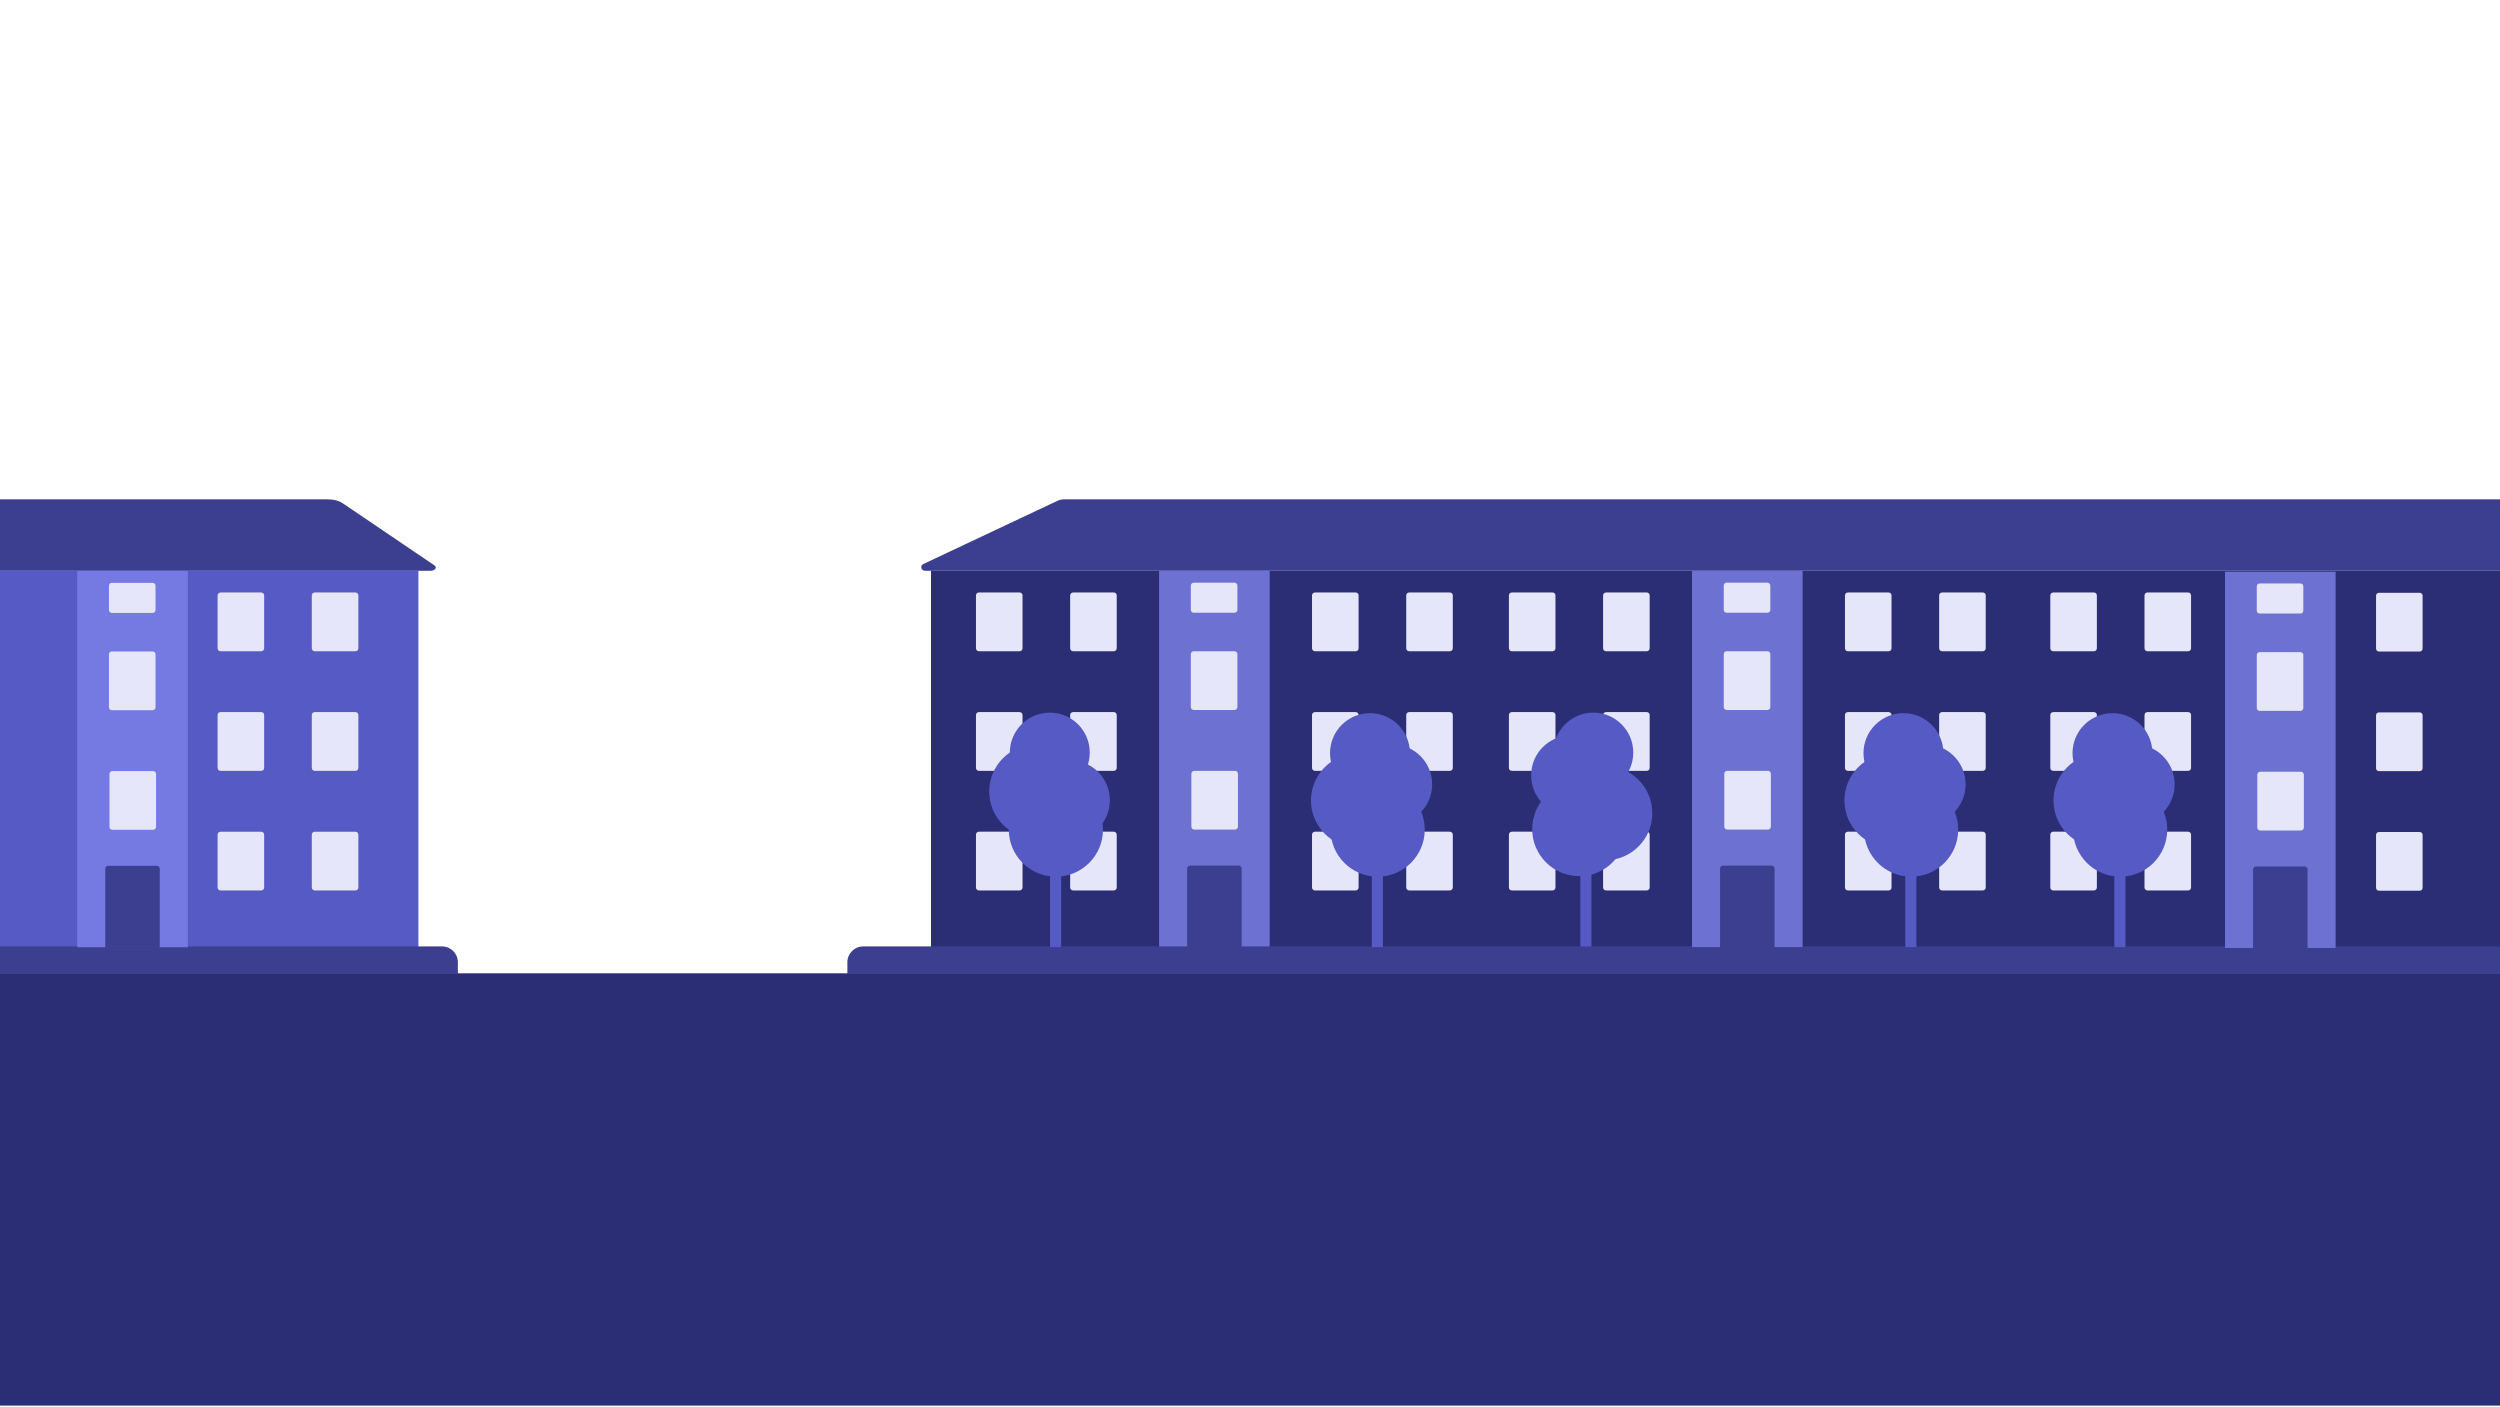
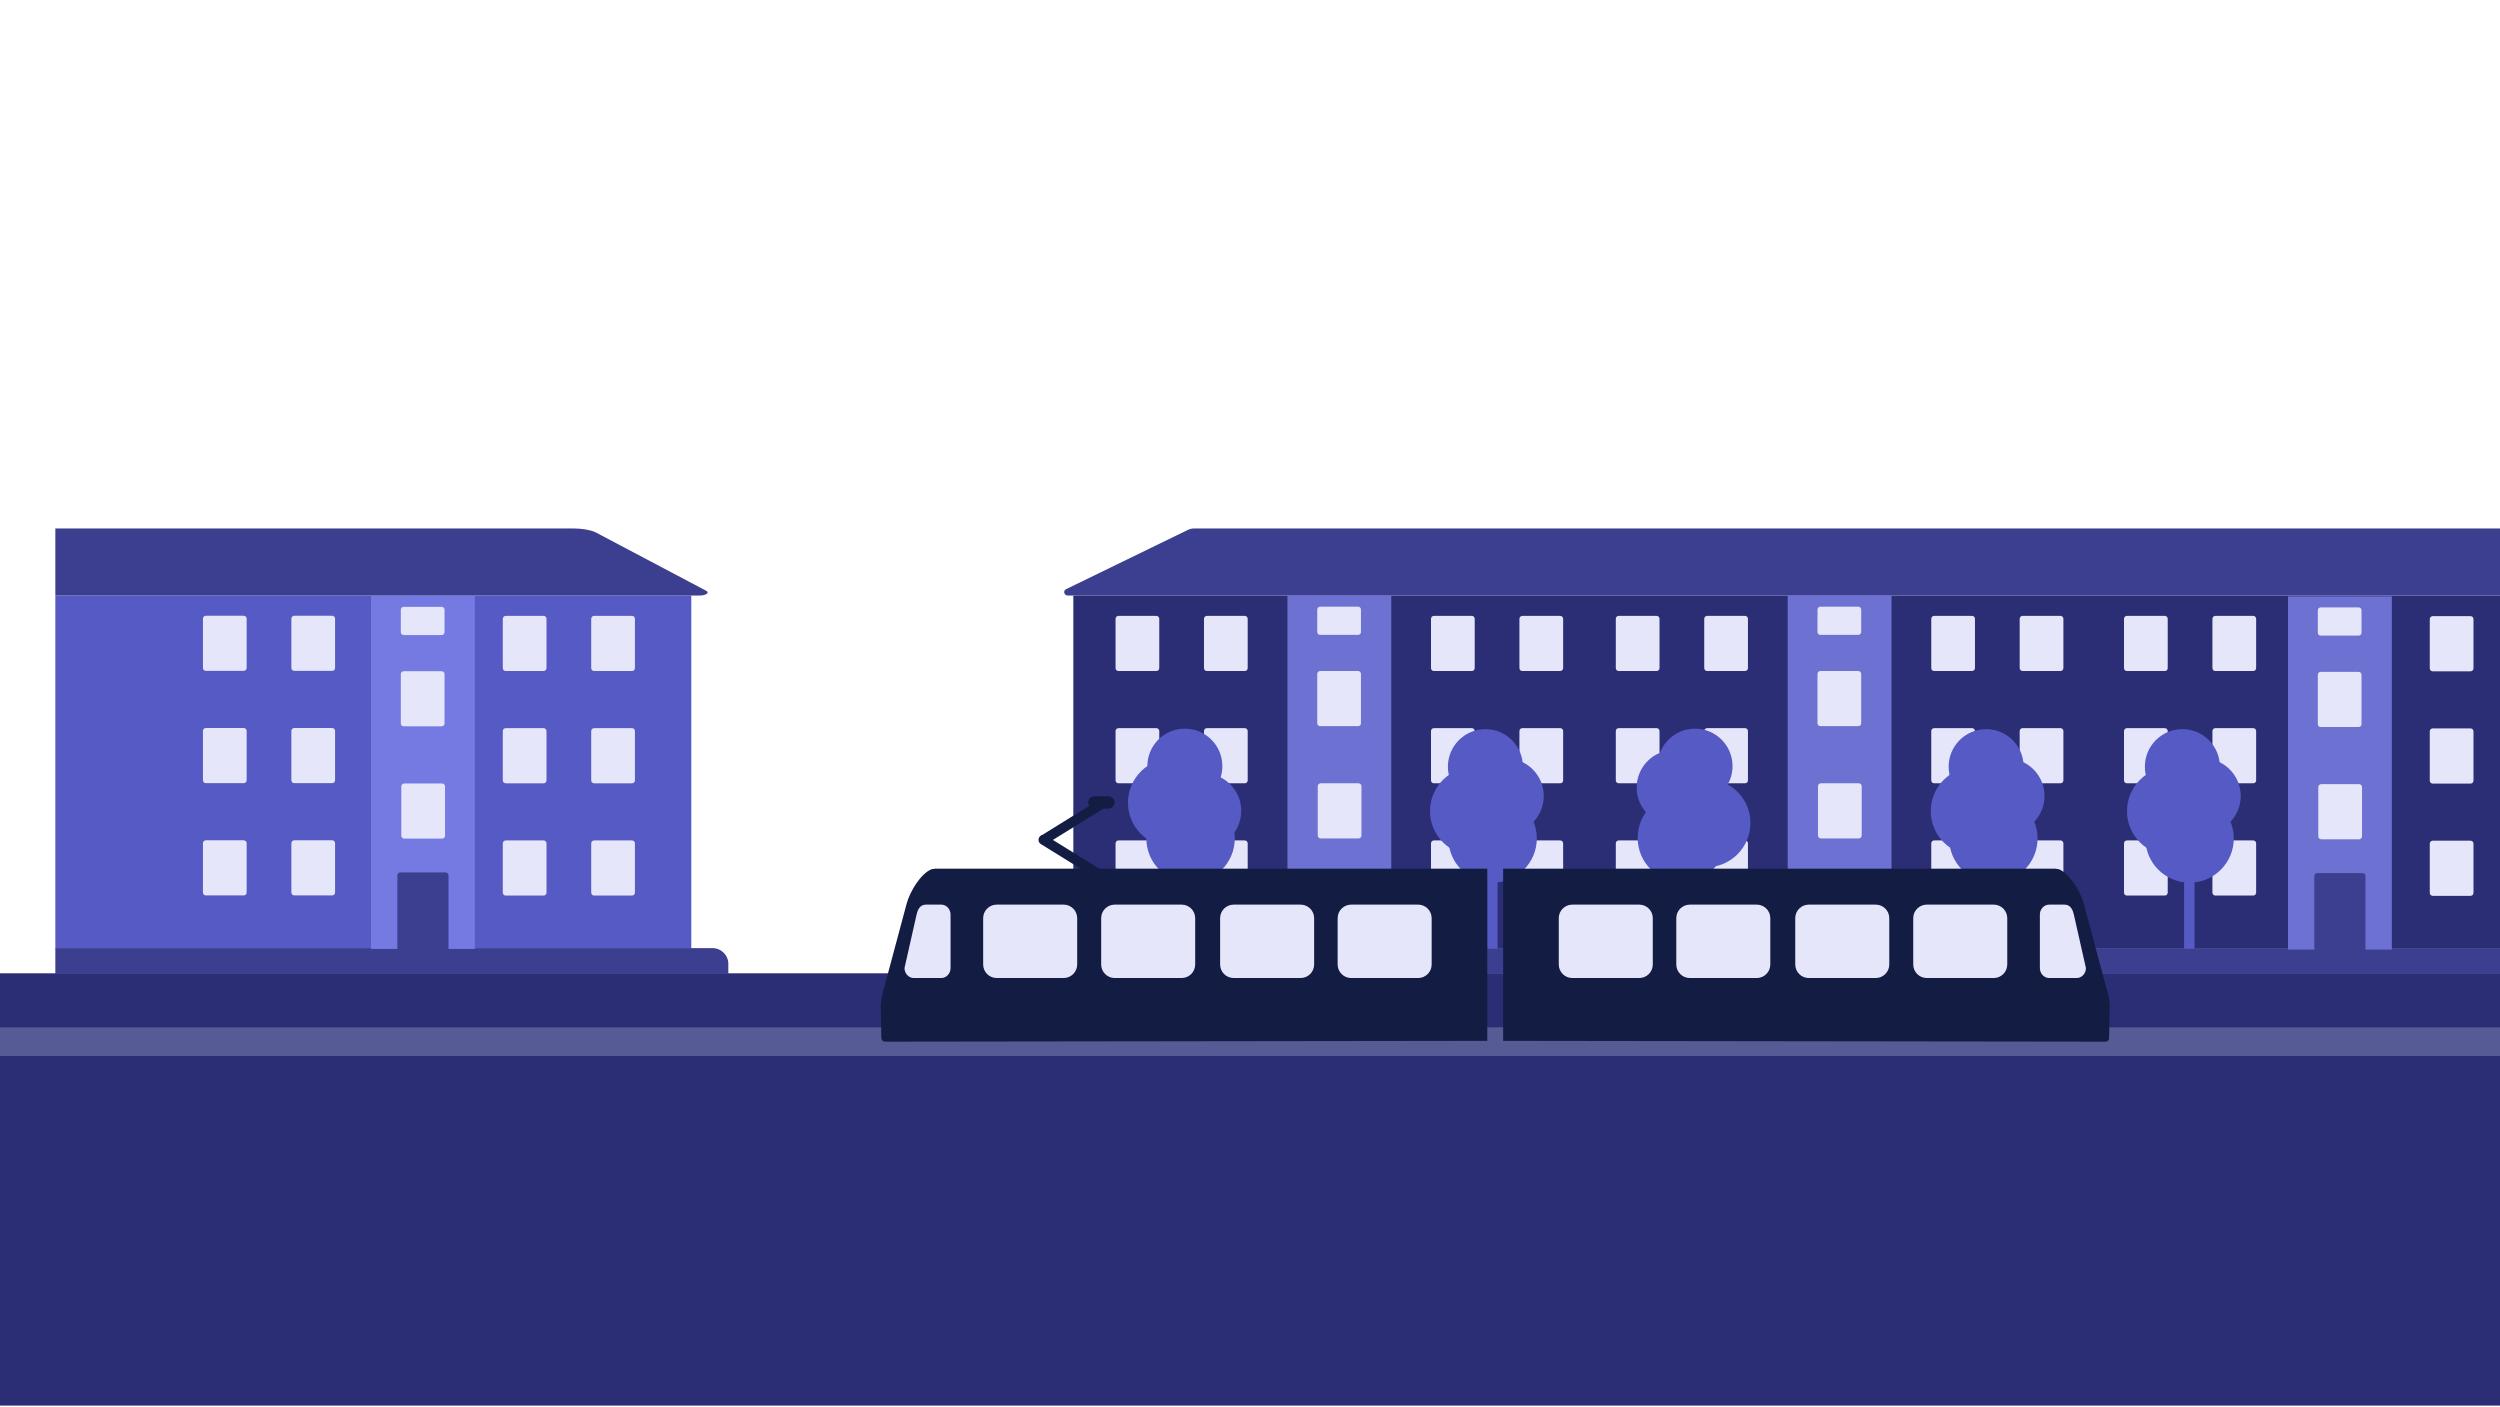
<svg xmlns="http://www.w3.org/2000/svg" viewBox="0 0 3840 2160">
  <g id="tourShared-move">
    <rect x="0" y="1495" width="3840" height="664" style="fill: #2b2e74; stroke-width: 0px;" />
-     <rect x="1429.99" y="876.74" width="2410.01" height="577.96" style="fill: #2b2e74; stroke-width: 0px;" />
-     <rect x="1499.09" y="910.07" width="71.53" height="90.23" rx="4.45" ry="4.45" style="fill: #e5e6f9; stroke-width: 0px;" />
-     <path d="M1421.3,876.74h2418.7v-109.74H1634.51c-3.62,0-7.19.79-10.39,2.3l-205.76,96.98c-5.76,2.72-3.59,10.46,2.94,10.46Z" style="fill: #3c3f8f; stroke-width: 0px;" />
-     <rect x="1499.09" y="1093.78" width="71.53" height="90.23" rx="4.44" ry="4.44" style="fill: #e5e6f9; stroke-width: 0px;" />
-     <rect x="1499.09" y="1277.49" width="71.53" height="90.23" rx="4.48" ry="4.48" style="fill: #e5e6f9; stroke-width: 0px;" />
-     <rect x="1643.78" y="910.07" width="71.53" height="90.23" rx="4.49" ry="4.49" style="fill: #e5e6f9; stroke-width: 0px;" />
-     <rect x="1643.78" y="1093.78" width="71.53" height="90.23" rx="4.41" ry="4.41" style="fill: #e5e6f9; stroke-width: 0px;" />
-     <rect x="1643.78" y="1277.49" width="71.53" height="90.23" rx="4.52" ry="4.52" style="fill: #e5e6f9; stroke-width: 0px;" />
-     <rect x="1780.35" y="876.74" width="169.89" height="577.96" style="fill: #6d71d2; stroke-width: 0px;" />
-     <rect x="1829.12" y="1000.3" width="71.53" height="90.23" rx="4.41" ry="4.41" style="fill: #e5e6f9; stroke-width: 0px;" />
-     <rect x="1829.94" y="1184.01" width="71.53" height="90.23" rx="4.52" ry="4.52" style="fill: #e5e6f9; stroke-width: 0px;" />
-     <path d="M1827.95,1329.52h74.69c2.49,0,4.52,2.03,4.52,4.52v121.48h-83.73v-121.48c0-2.49,2.03-4.52,4.52-4.52Z" style="fill: #3c3f8f; stroke-width: 0px;" />
-     <rect x="1829.12" y="895" width="71.53" height="46.17" rx="4.41" ry="4.41" style="fill: #e5e6f9; stroke-width: 0px;" />
-     <path d="M1325.82,1453.7h2514.18v42.27H1301.56v-18.01c0-13.39,10.87-24.26,24.26-24.26Z" style="fill: #3c3f8f; stroke-width: 0px;" />
-     <rect x="2015.27" y="910.07" width="71.53" height="90.23" rx="4.45" ry="4.45" style="fill: #e5e6f9; stroke-width: 0px;" />
-     <rect x="2015.27" y="1093.78" width="71.53" height="90.23" rx="4.44" ry="4.44" style="fill: #e5e6f9; stroke-width: 0px;" />
-     <rect x="2015.27" y="1277.49" width="71.53" height="90.23" rx="4.48" ry="4.48" style="fill: #e5e6f9; stroke-width: 0px;" />
-     <rect x="2159.97" y="910.07" width="71.53" height="90.23" rx="4.49" ry="4.49" style="fill: #e5e6f9; stroke-width: 0px;" />
-     <rect x="2159.97" y="1093.78" width="71.53" height="90.23" rx="4.41" ry="4.41" style="fill: #e5e6f9; stroke-width: 0px;" />
-     <rect x="2159.97" y="1277.49" width="71.53" height="90.23" rx="4.52" ry="4.52" style="fill: #e5e6f9; stroke-width: 0px;" />
-     <rect x="2317.67" y="910.07" width="71.53" height="90.23" rx="4.45" ry="4.45" style="fill: #e5e6f9; stroke-width: 0px;" />
-     <rect x="2317.67" y="1093.78" width="71.53" height="90.23" rx="4.44" ry="4.44" style="fill: #e5e6f9; stroke-width: 0px;" />
-     <rect x="2317.67" y="1277.49" width="71.53" height="90.23" rx="4.48" ry="4.48" style="fill: #e5e6f9; stroke-width: 0px;" />
-     <rect x="2462.36" y="910.07" width="71.53" height="90.23" rx="4.49" ry="4.49" style="fill: #e5e6f9; stroke-width: 0px;" />
-     <rect x="2462.36" y="1093.78" width="71.53" height="90.23" rx="4.41" ry="4.41" style="fill: #e5e6f9; stroke-width: 0px;" />
-     <rect x="2462.36" y="1277.49" width="71.53" height="90.23" rx="4.52" ry="4.52" style="fill: #e5e6f9; stroke-width: 0px;" />
-     <rect x="2598.93" y="876.74" width="169.89" height="577.96" style="fill: #6d71d2; stroke-width: 0px;" />
-     <rect x="2647.7" y="1000.3" width="71.53" height="90.23" rx="4.41" ry="4.41" style="fill: #e5e6f9; stroke-width: 0px;" />
-     <rect x="2648.52" y="1184.01" width="71.53" height="90.23" rx="4.52" ry="4.52" style="fill: #e5e6f9; stroke-width: 0px;" />
-     <path d="M2646.53,1329.52h74.69c2.49,0,4.52,2.03,4.52,4.52v121.48h-83.73v-121.48c0-2.49,2.03-4.52,4.52-4.52Z" style="fill: #3c3f8f; stroke-width: 0px;" />
-     <rect x="2647.7" y="895" width="71.53" height="46.17" rx="4.41" ry="4.41" style="fill: #e5e6f9; stroke-width: 0px;" />
-     <rect x="2833.85" y="910.07" width="71.53" height="90.23" rx="4.45" ry="4.45" style="fill: #e5e6f9; stroke-width: 0px;" />
-     <rect x="2833.85" y="1093.78" width="71.53" height="90.23" rx="4.44" ry="4.44" style="fill: #e5e6f9; stroke-width: 0px;" />
-     <rect x="2833.85" y="1277.49" width="71.53" height="90.23" rx="4.48" ry="4.48" style="fill: #e5e6f9; stroke-width: 0px;" />
-     <rect x="2978.55" y="910.07" width="71.53" height="90.23" rx="4.49" ry="4.49" style="fill: #e5e6f9; stroke-width: 0px;" />
-     <rect x="2978.55" y="1093.78" width="71.53" height="90.23" rx="4.41" ry="4.41" style="fill: #e5e6f9; stroke-width: 0px;" />
-     <rect x="2978.55" y="1277.49" width="71.53" height="90.23" rx="4.52" ry="4.52" style="fill: #e5e6f9; stroke-width: 0px;" />
-     <rect x="3149.26" y="910.07" width="71.53" height="90.23" rx="4.45" ry="4.45" style="fill: #e5e6f9; stroke-width: 0px;" />
-     <rect x="3149.26" y="1093.78" width="71.53" height="90.23" rx="4.44" ry="4.44" style="fill: #e5e6f9; stroke-width: 0px;" />
-     <rect x="3149.26" y="1277.49" width="71.53" height="90.23" rx="4.48" ry="4.48" style="fill: #e5e6f9; stroke-width: 0px;" />
-     <rect x="3293.95" y="910.07" width="71.53" height="90.23" rx="4.49" ry="4.49" style="fill: #e5e6f9; stroke-width: 0px;" />
-     <rect x="3293.95" y="1093.78" width="71.53" height="90.23" rx="4.41" ry="4.41" style="fill: #e5e6f9; stroke-width: 0px;" />
-     <rect x="3293.95" y="1277.49" width="71.53" height="90.23" rx="4.52" ry="4.52" style="fill: #e5e6f9; stroke-width: 0px;" />
-     <rect x="0" y="876.74" width="642.7" height="577.96" transform="translate(642.7 2331.45) rotate(180)" style="fill: #565ac4; stroke-width: 0px;" />
-     <rect x="478.92" y="910.07" width="71.53" height="90.23" rx="4.45" ry="4.45" transform="translate(1029.37 1910.37) rotate(180)" style="fill: #e5e6f9; stroke-width: 0px;" />
-     <rect x="478.92" y="1093.78" width="71.53" height="90.23" rx="4.44" ry="4.44" transform="translate(1029.37 2277.79) rotate(180)" style="fill: #e5e6f9; stroke-width: 0px;" />
-     <rect x="478.92" y="1277.49" width="71.53" height="90.23" rx="4.48" ry="4.48" transform="translate(1029.37 2645.22) rotate(180)" style="fill: #e5e6f9; stroke-width: 0px;" />
-     <rect x="334.22" y="910.07" width="71.53" height="90.23" rx="4.49" ry="4.49" transform="translate(739.98 1910.37) rotate(180)" style="fill: #e5e6f9; stroke-width: 0px;" />
-     <rect x="334.22" y="1093.78" width="71.53" height="90.23" rx="4.41" ry="4.41" transform="translate(739.98 2277.79) rotate(180)" style="fill: #e5e6f9; stroke-width: 0px;" />
-     <rect x="334.22" y="1277.49" width="71.53" height="90.23" rx="4.52" ry="4.52" transform="translate(739.98 2645.22) rotate(180)" style="fill: #e5e6f9; stroke-width: 0px;" />
-     <path d="M0,1453.7h703.28v42.27H24.26c-13.39,0-24.26-10.87-24.26-24.26v-18.01h0Z" transform="translate(703.28 2949.68) rotate(180)" style="fill: #3c3f8f; stroke-width: 0px;" />
-     <path d="M0,767h503.84c8.69,0,16.93,2.18,22.51,5.96l140.89,95.44c4.73,3.2,1.04,8.34-5.99,8.34H0v-109.74Z" style="fill: #3c3f8f; stroke-width: 0px;" />
-     <rect x="118.59" y="877.05" width="169.89" height="577.96" style="fill: #757ae3; stroke-width: 0px;" />
-     <rect x="167.36" y="1000.61" width="71.53" height="90.23" rx="4.41" ry="4.41" style="fill: #e5e6f9; stroke-width: 0px;" />
-     <rect x="168.17" y="1184.32" width="71.53" height="90.23" rx="4.52" ry="4.52" style="fill: #e5e6f9; stroke-width: 0px;" />
-     <path d="M166.19,1329.83h74.69c2.49,0,4.52,2.03,4.52,4.52v121.48h-83.73v-121.48c0-2.49,2.03-4.52,4.52-4.52Z" style="fill: #3c3f8f; stroke-width: 0px;" />
-     <rect x="167.36" y="895.26" width="71.53" height="46.17" rx="4.41" ry="4.41" style="fill: #e5e6f9; stroke-width: 0px;" />
-     <rect x="3417.61" y="878.15" width="169.89" height="577.96" style="fill: #6d71d2; stroke-width: 0px;" />
-     <rect x="3466.39" y="1001.71" width="71.53" height="90.23" rx="4.41" ry="4.41" style="fill: #e5e6f9; stroke-width: 0px;" />
-     <rect x="3467.2" y="1185.42" width="71.53" height="90.23" rx="4.52" ry="4.52" style="fill: #e5e6f9; stroke-width: 0px;" />
-     <path d="M3465.22,1330.93h74.69c2.49,0,4.52,2.03,4.52,4.52v121.48h-83.73v-121.48c0-2.49,2.03-4.52,4.52-4.52Z" style="fill: #3c3f8f; stroke-width: 0px;" />
-     <rect x="3466.39" y="896.2" width="71.53" height="46.17" rx="4.41" ry="4.41" style="fill: #e5e6f9; stroke-width: 0px;" />
-     <rect x="3649.6" y="910.52" width="71.53" height="90.23" rx="4.49" ry="4.49" style="fill: #e5e6f9; stroke-width: 0px;" />
-     <rect x="3649.6" y="1094.23" width="71.53" height="90.23" rx="4.41" ry="4.41" style="fill: #e5e6f9; stroke-width: 0px;" />
-     <rect x="3649.6" y="1277.94" width="71.53" height="90.23" rx="4.52" ry="4.52" style="fill: #e5e6f9; stroke-width: 0px;" />
+     <rect x="1648.63" y="914.71" width="2191.37" height="542.52" style="fill: #2b2e74; stroke-width: 0px;" />
+     <rect x="1713.49" y="946" width="67.15" height="84.7" rx="4.45" ry="4.45" style="fill: #e5e6f9; stroke-width: 0px;" />
+     <path d="M1640.28,914.71h2199.72v-103.01h-2005.81c-3.29,0-6.54.74-9.45,2.16l-187.13,91.03c-5.24,2.55-3.26,9.82,2.67,9.82Z" style="fill: #3c3f8f; stroke-width: 0px;" />
+     <rect x="1713.49" y="1118.44" width="67.15" height="84.7" rx="4.44" ry="4.44" style="fill: #e5e6f9; stroke-width: 0px;" />
+     <rect x="1713.49" y="1290.89" width="67.15" height="84.7" rx="4.48" ry="4.48" style="fill: #e5e6f9; stroke-width: 0px;" />
+     <rect x="1849.31" y="946" width="67.15" height="84.7" rx="4.49" ry="4.49" style="fill: #e5e6f9; stroke-width: 0px;" />
+     <rect x="1849.31" y="1118.44" width="67.15" height="84.7" rx="4.41" ry="4.41" style="fill: #e5e6f9; stroke-width: 0px;" />
+     <rect x="1849.31" y="1290.89" width="67.15" height="84.7" rx="4.52" ry="4.52" style="fill: #e5e6f9; stroke-width: 0px;" />
+     <rect x="1977.5" y="914.71" width="159.48" height="542.52" style="fill: #6d71d2; stroke-width: 0px;" />
+     <rect x="2023.29" y="1030.69" width="67.15" height="84.7" rx="4.41" ry="4.41" style="fill: #e5e6f9; stroke-width: 0px;" />
+     <rect x="2024.05" y="1203.14" width="67.15" height="84.7" rx="4.52" ry="4.52" style="fill: #e5e6f9; stroke-width: 0px;" />
+     <path d="M2022.47,1339.73h69.55c2.49,0,4.52,2.03,4.52,4.52v113.75h-78.59v-113.75c0-2.49,2.03-4.52,4.52-4.52Z" style="fill: #3c3f8f; stroke-width: 0px;" />
+     <rect x="2023.29" y="931.85" width="67.15" height="43.34" rx="4.41" ry="4.41" style="fill: #e5e6f9; stroke-width: 0px;" />
+     <path d="M1552.33,1456.3h2287.67v39.68H1528.07v-15.42c0-13.39,10.87-24.26,24.26-24.26Z" style="fill: #3c3f8f; stroke-width: 0px;" />
+     <rect x="2198.02" y="946" width="67.15" height="84.7" rx="4.45" ry="4.45" style="fill: #e5e6f9; stroke-width: 0px;" />
+     <rect x="2198.02" y="1118.44" width="67.15" height="84.7" rx="4.44" ry="4.44" style="fill: #e5e6f9; stroke-width: 0px;" />
+     <rect x="2198.02" y="1290.89" width="67.15" height="84.7" rx="4.48" ry="4.48" style="fill: #e5e6f9; stroke-width: 0px;" />
+     <rect x="2333.84" y="946" width="67.15" height="84.7" rx="4.49" ry="4.49" style="fill: #e5e6f9; stroke-width: 0px;" />
+     <rect x="2333.84" y="1118.44" width="67.15" height="84.7" rx="4.41" ry="4.41" style="fill: #e5e6f9; stroke-width: 0px;" />
+     <rect x="2333.84" y="1290.89" width="67.15" height="84.7" rx="4.52" ry="4.52" style="fill: #e5e6f9; stroke-width: 0px;" />
+     <rect x="2481.87" y="946" width="67.15" height="84.7" rx="4.45" ry="4.45" style="fill: #e5e6f9; stroke-width: 0px;" />
+     <rect x="2481.87" y="1118.44" width="67.15" height="84.7" rx="4.44" ry="4.44" style="fill: #e5e6f9; stroke-width: 0px;" />
+     <rect x="2481.87" y="1290.89" width="67.15" height="84.7" rx="4.48" ry="4.48" style="fill: #e5e6f9; stroke-width: 0px;" />
+     <rect x="2617.7" y="946" width="67.15" height="84.7" rx="4.49" ry="4.49" style="fill: #e5e6f9; stroke-width: 0px;" />
+     <rect x="2617.7" y="1118.44" width="67.15" height="84.7" rx="4.41" ry="4.41" style="fill: #e5e6f9; stroke-width: 0px;" />
+     <rect x="2617.7" y="1290.89" width="67.15" height="84.7" rx="4.52" ry="4.52" style="fill: #e5e6f9; stroke-width: 0px;" />
+     <rect x="2745.89" y="914.71" width="159.48" height="542.52" style="fill: #6d71d2; stroke-width: 0px;" />
+     <rect x="2791.67" y="1030.69" width="67.15" height="84.7" rx="4.41" ry="4.41" style="fill: #e5e6f9; stroke-width: 0px;" />
+     <rect x="2792.43" y="1203.14" width="67.15" height="84.7" rx="4.52" ry="4.52" style="fill: #e5e6f9; stroke-width: 0px;" />
+     <path d="M2790.85,1339.73h69.55c2.49,0,4.52,2.03,4.52,4.52v113.75h-78.59v-113.75c0-2.49,2.03-4.52,4.52-4.52Z" style="fill: #3c3f8f; stroke-width: 0px;" />
+     <rect x="2791.67" y="931.85" width="67.15" height="43.34" rx="4.41" ry="4.41" style="fill: #e5e6f9; stroke-width: 0px;" />
+     <rect x="2966.41" y="946" width="67.15" height="84.7" rx="4.45" ry="4.45" style="fill: #e5e6f9; stroke-width: 0px;" />
+     <rect x="2966.41" y="1118.44" width="67.15" height="84.7" rx="4.44" ry="4.44" style="fill: #e5e6f9; stroke-width: 0px;" />
+     <rect x="2966.41" y="1290.89" width="67.15" height="84.7" rx="4.48" ry="4.48" style="fill: #e5e6f9; stroke-width: 0px;" />
+     <rect x="3102.23" y="946" width="67.15" height="84.7" rx="4.49" ry="4.49" style="fill: #e5e6f9; stroke-width: 0px;" />
+     <rect x="3102.23" y="1118.44" width="67.15" height="84.7" rx="4.41" ry="4.41" style="fill: #e5e6f9; stroke-width: 0px;" />
+     <rect x="3102.23" y="1290.89" width="67.15" height="84.7" rx="4.52" ry="4.52" style="fill: #e5e6f9; stroke-width: 0px;" />
+     <rect x="3262.47" y="946" width="67.15" height="84.7" rx="4.45" ry="4.45" style="fill: #e5e6f9; stroke-width: 0px;" />
+     <rect x="3262.47" y="1118.44" width="67.15" height="84.7" rx="4.44" ry="4.44" style="fill: #e5e6f9; stroke-width: 0px;" />
+     <rect x="3262.47" y="1290.89" width="67.15" height="84.7" rx="4.48" ry="4.48" style="fill: #e5e6f9; stroke-width: 0px;" />
+     <rect x="3398.29" y="946" width="67.15" height="84.7" rx="4.49" ry="4.49" style="fill: #e5e6f9; stroke-width: 0px;" />
+     <rect x="3398.29" y="1118.44" width="67.15" height="84.7" rx="4.41" ry="4.41" style="fill: #e5e6f9; stroke-width: 0px;" />
+     <rect x="3398.29" y="1290.89" width="67.15" height="84.7" rx="4.52" ry="4.52" style="fill: #e5e6f9; stroke-width: 0px;" />
+     <rect x="85" y="914.71" width="976.85" height="542.52" transform="translate(1146.85 2371.95) rotate(180)" style="fill: #565ac4; stroke-width: 0px;" />
+     <rect x="908.11" y="946" width="67.15" height="84.7" rx="4.45" ry="4.45" transform="translate(1883.37 1976.69) rotate(180)" style="fill: #e5e6f9; stroke-width: 0px;" />
+     <rect x="908.11" y="1118.44" width="67.15" height="84.7" rx="4.44" ry="4.44" transform="translate(1883.37 2321.59) rotate(180)" style="fill: #e5e6f9; stroke-width: 0px;" />
+     <rect x="908.11" y="1290.89" width="67.15" height="84.7" rx="4.48" ry="4.48" transform="translate(1883.37 2666.48) rotate(180)" style="fill: #e5e6f9; stroke-width: 0px;" />
+     <rect x="772.29" y="946" width="67.15" height="84.7" rx="4.49" ry="4.49" transform="translate(1611.73 1976.69) rotate(180)" style="fill: #e5e6f9; stroke-width: 0px;" />
+     <rect x="772.29" y="1118.44" width="67.15" height="84.7" rx="4.41" ry="4.41" transform="translate(1611.73 2321.59) rotate(180)" style="fill: #e5e6f9; stroke-width: 0px;" />
+     <rect x="772.29" y="1290.89" width="67.15" height="84.7" rx="4.52" ry="4.52" transform="translate(1611.73 2666.48) rotate(180)" style="fill: #e5e6f9; stroke-width: 0px;" />
+     <path d="M85,1456.3h1033.71v39.68H109.26c-13.39,0-24.26-10.87-24.26-24.26v-15.42h0Z" transform="translate(1203.71 2952.27) rotate(180)" style="fill: #3c3f8f; stroke-width: 0px;" />
+     <path d="M85,811.7h795.48c13.01,0,25.35,2.05,33.7,5.6l169.53,89.59c7.08,3.01,1.56,7.83-8.96,7.83H85v-103.01Z" style="fill: #3c3f8f; stroke-width: 0px;" />
+     <rect x="569.88" y="915" width="159.48" height="542.52" style="fill: #757ae3; stroke-width: 0px;" />
+     <rect x="615.66" y="1030.98" width="67.15" height="84.7" rx="4.41" ry="4.41" style="fill: #e5e6f9; stroke-width: 0px;" />
+     <rect x="616.42" y="1203.43" width="67.15" height="84.7" rx="4.52" ry="4.52" style="fill: #e5e6f9; stroke-width: 0px;" />
+     <path d="M614.84,1340.02h69.55c2.49,0,4.52,2.03,4.52,4.52v113.75h-78.59v-113.75c0-2.49,2.03-4.52,4.52-4.52Z" style="fill: #3c3f8f; stroke-width: 0px;" />
+     <rect x="615.66" y="932.1" width="67.15" height="43.34" rx="4.41" ry="4.41" style="fill: #e5e6f9; stroke-width: 0px;" />
+     <rect x="3514.37" y="916.04" width="159.48" height="542.52" style="fill: #6d71d2; stroke-width: 0px;" />
+     <rect x="3560.15" y="1032.02" width="67.15" height="84.7" rx="4.41" ry="4.41" style="fill: #e5e6f9; stroke-width: 0px;" />
+     <rect x="3560.91" y="1204.47" width="67.15" height="84.7" rx="4.52" ry="4.52" style="fill: #e5e6f9; stroke-width: 0px;" />
+     <path d="M3559.33,1341.05h69.55c2.49,0,4.52,2.03,4.52,4.52v113.75h-78.59v-113.75c0-2.49,2.03-4.52,4.52-4.52Z" style="fill: #3c3f8f; stroke-width: 0px;" />
+     <rect x="3560.15" y="932.97" width="67.15" height="43.34" rx="4.41" ry="4.41" style="fill: #e5e6f9; stroke-width: 0px;" />
+     <rect x="3732.13" y="946.42" width="67.15" height="84.7" rx="4.49" ry="4.49" style="fill: #e5e6f9; stroke-width: 0px;" />
+     <rect x="3732.13" y="1118.87" width="67.15" height="84.7" rx="4.41" ry="4.41" style="fill: #e5e6f9; stroke-width: 0px;" />
+     <rect x="3732.13" y="1291.31" width="67.15" height="84.7" rx="4.52" ry="4.52" style="fill: #e5e6f9; stroke-width: 0px;" />
+     <rect x="447.53" y="945.79" width="67.15" height="84.7" rx="4.45" ry="4.45" transform="translate(962.21 1976.28) rotate(180)" style="fill: #e5e6f9; stroke-width: 0px;" />
+     <rect x="447.53" y="1118.24" width="67.15" height="84.7" rx="4.44" ry="4.44" transform="translate(962.21 2321.18) rotate(180)" style="fill: #e5e6f9; stroke-width: 0px;" />
+     <rect x="447.53" y="1290.69" width="67.15" height="84.7" rx="4.48" ry="4.48" transform="translate(962.21 2666.07) rotate(180)" style="fill: #e5e6f9; stroke-width: 0px;" />
+     <rect x="311.71" y="945.79" width="67.15" height="84.7" rx="4.49" ry="4.49" transform="translate(690.57 1976.28) rotate(180)" style="fill: #e5e6f9; stroke-width: 0px;" />
+     <rect x="311.71" y="1118.24" width="67.15" height="84.7" rx="4.41" ry="4.41" transform="translate(690.57 2321.18) rotate(180)" style="fill: #e5e6f9; stroke-width: 0px;" />
+     <rect x="311.71" y="1290.69" width="67.15" height="84.7" rx="4.52" ry="4.52" transform="translate(690.57 2666.07) rotate(180)" style="fill: #e5e6f9; stroke-width: 0px;" />
+     <rect y="1578" width="3840" height="44" style="fill: #565b96; stroke-width: 0px;" />
  </g>
  <g id="tourShared-fade-1">
-     <rect x="2107.13" y="1330.33" width="17.07" height="124.37" style="fill: #565ac4; stroke-width: 0px;" />
-     <circle cx="2116.07" cy="1274.24" r="72.35" style="fill: #565ac4; stroke-width: 0px;" />
-     <circle cx="2086" cy="1229.53" r="72.35" style="fill: #565ac4; stroke-width: 0px;" />
-     <circle cx="2138.43" cy="1204.74" r="61.37" style="fill: #565ac4; stroke-width: 0px;" />
-     <circle cx="2104.29" cy="1156.78" r="61.37" style="fill: #565ac4; stroke-width: 0px;" />
-     <rect x="2427.41" y="1329.52" width="17.07" height="124.37" transform="translate(4871.89 2783.41) rotate(180)" style="fill: #565ac4; stroke-width: 0px;" />
-     <circle cx="2425.78" cy="1273.43" r="72.35" style="fill: #565ac4; stroke-width: 0px;" />
-     <circle cx="2465.62" cy="1249.04" r="72.35" style="fill: #565ac4; stroke-width: 0px;" />
-     <circle cx="2413.18" cy="1190.92" r="61.37" style="fill: #565ac4; stroke-width: 0px;" />
-     <circle cx="2447.33" cy="1155.97" r="61.37" style="fill: #565ac4; stroke-width: 0px;" />
-     <rect x="1612.89" y="1330.33" width="17.07" height="124.37" style="fill: #565ac4; stroke-width: 0px;" />
-     <circle cx="1621.84" cy="1274.24" r="72.35" style="fill: #565ac4; stroke-width: 0px;" />
-     <circle cx="1591.76" cy="1215.71" r="72.35" style="fill: #565ac4; stroke-width: 0px;" />
-     <circle cx="1643.38" cy="1229.13" r="61.37" style="fill: #565ac4; stroke-width: 0px;" />
-     <circle cx="1612.49" cy="1155.97" r="61.37" style="fill: #565ac4; stroke-width: 0px;" />
-     <rect x="2926.52" y="1330.33" width="17.07" height="124.37" style="fill: #565ac4; stroke-width: 0px;" />
-     <circle cx="2935.47" cy="1274.24" r="72.35" style="fill: #565ac4; stroke-width: 0px;" />
-     <circle cx="2905.39" cy="1229.53" r="72.35" style="fill: #565ac4; stroke-width: 0px;" />
-     <circle cx="2957.82" cy="1204.74" r="61.37" style="fill: #565ac4; stroke-width: 0px;" />
-     <circle cx="2923.68" cy="1156.78" r="61.37" style="fill: #565ac4; stroke-width: 0px;" />
-     <rect x="3247.61" y="1330.33" width="17.07" height="124.37" style="fill: #565ac4; stroke-width: 0px;" />
-     <circle cx="3256.56" cy="1274.24" r="72.35" style="fill: #565ac4; stroke-width: 0px;" />
-     <circle cx="3226.48" cy="1229.53" r="72.35" style="fill: #565ac4; stroke-width: 0px;" />
-     <circle cx="3278.91" cy="1204.74" r="61.37" style="fill: #565ac4; stroke-width: 0px;" />
-     <circle cx="3244.77" cy="1156.78" r="61.37" style="fill: #565ac4; stroke-width: 0px;" />
+     <rect x="2284.25" y="1340.49" width="16.02" height="116.75" style="fill: #565ac4; stroke-width: 0px;" />
+     <circle cx="2292.64" cy="1287.84" r="67.91" style="fill: #565ac4; stroke-width: 0px;" />
+     <circle cx="2264.41" cy="1245.87" r="67.91" style="fill: #565ac4; stroke-width: 0px;" />
+     <circle cx="2313.62" cy="1222.6" r="57.61" style="fill: #565ac4; stroke-width: 0px;" />
+     <circle cx="2281.58" cy="1177.58" r="57.61" style="fill: #565ac4; stroke-width: 0px;" />
+     <rect x="2584.89" y="1339.73" width="16.02" height="116.75" transform="translate(5185.79 2796.2) rotate(180)" style="fill: #565ac4; stroke-width: 0px;" />
+     <circle cx="2583.36" cy="1287.08" r="67.91" style="fill: #565ac4; stroke-width: 0px;" />
+     <circle cx="2620.75" cy="1264.19" r="67.91" style="fill: #565ac4; stroke-width: 0px;" />
+     <circle cx="2571.53" cy="1209.63" r="57.61" style="fill: #565ac4; stroke-width: 0px;" />
+     <circle cx="2603.58" cy="1176.82" r="57.61" style="fill: #565ac4; stroke-width: 0px;" />
+     <rect x="1820.32" y="1340.49" width="16.02" height="116.75" style="fill: #565ac4; stroke-width: 0px;" />
+     <circle cx="1828.71" cy="1287.84" r="67.91" style="fill: #565ac4; stroke-width: 0px;" />
+     <circle cx="1800.48" cy="1232.9" r="67.91" style="fill: #565ac4; stroke-width: 0px;" />
+     <circle cx="1848.93" cy="1245.49" r="57.61" style="fill: #565ac4; stroke-width: 0px;" />
+     <circle cx="1819.94" cy="1176.82" r="57.61" style="fill: #565ac4; stroke-width: 0px;" />
+     <rect x="3053.39" y="1340.49" width="16.02" height="116.75" style="fill: #565ac4; stroke-width: 0px;" />
+     <circle cx="3061.79" cy="1287.84" r="67.91" style="fill: #565ac4; stroke-width: 0px;" />
+     <circle cx="3033.55" cy="1245.87" r="67.91" style="fill: #565ac4; stroke-width: 0px;" />
+     <circle cx="3082.77" cy="1222.6" r="57.61" style="fill: #565ac4; stroke-width: 0px;" />
+     <circle cx="3050.72" cy="1177.58" r="57.61" style="fill: #565ac4; stroke-width: 0px;" />
+     <rect x="3354.79" y="1340.49" width="16.02" height="116.75" style="fill: #565ac4; stroke-width: 0px;" />
+     <circle cx="3363.19" cy="1287.84" r="67.91" style="fill: #565ac4; stroke-width: 0px;" />
+     <circle cx="3334.96" cy="1245.87" r="67.91" style="fill: #565ac4; stroke-width: 0px;" />
+     <circle cx="3384.17" cy="1222.6" r="57.61" style="fill: #565ac4; stroke-width: 0px;" />
+     <circle cx="3352.12" cy="1177.58" r="57.61" style="fill: #565ac4; stroke-width: 0px;" />
+   </g>
+   <g id="tourShared-fade-2">
+     <g id="tourShared-fade-2-animation">
+       <path d="M2308.81,1598.75l925.57,1.25c2.83,0,5.13-2.26,5.19-5.08l.93-49.77c.02-.86,0-1.72-.07-2.58-.74-9.08-2.56-17.99-5.41-26.46l-34.26-127.84c-5.24-19.54-22.27-47.14-38.74-53.28l-5.58-.74h-847.63v264.5Z" style="fill: #131d44; stroke-width: 0px;" />
+       <rect x="2394.27" y="1389.51" width="144.41" height="112.72" rx="20.79" ry="20.79" style="fill: #e5e6f9; stroke-width: 0px;" />
+       <rect x="2574.78" y="1389.51" width="144.41" height="112.72" rx="20.79" ry="20.79" style="fill: #e5e6f9; stroke-width: 0px;" />
+       <rect x="2757.5" y="1389.51" width="144.41" height="112.72" rx="20.79" ry="20.79" style="fill: #e5e6f9; stroke-width: 0px;" />
+       <rect x="2938.74" y="1389.51" width="144.41" height="112.72" rx="20.79" ry="20.79" style="fill: #e5e6f9; stroke-width: 0px;" />
+       <path d="M3147.52,1502.23h42.18c7.88,0,14.28-6.86,14.28-15.32l-18.54-82.09c-1.35-5.74-4.3-15.32-14.28-15.32h-23.63c-7.88,0-14.28,6.86-14.28,15.32v82.09c0,8.46,6.39,15.32,14.28,15.32Z" style="fill: #e5e6f9; stroke-width: 0px;" />
+       <path d="M2284.49,1598.75l-925.07,1.25c-3.11,0-5.64-2.48-5.7-5.59l-.92-49.26c-.02-.86,0-1.72.07-2.58.74-9.08,2.56-17.99,5.41-26.46l34.26-127.84c5.24-19.54,22.27-47.14,38.74-53.28l5.58-.74h847.63v264.5Z" style="fill: #131d44; stroke-width: 0px;" />
+       <rect x="2054.62" y="1389.51" width="144.41" height="112.72" rx="20.79" ry="20.79" transform="translate(4253.65 2891.74) rotate(180)" style="fill: #e5e6f9; stroke-width: 0px;" />
+       <rect x="1874.12" y="1389.51" width="144.41" height="112.72" rx="20.79" ry="20.79" transform="translate(3892.64 2891.74) rotate(180)" style="fill: #e5e6f9; stroke-width: 0px;" />
+       <rect x="1691.4" y="1389.51" width="144.41" height="112.72" rx="20.79" ry="20.79" transform="translate(3527.21 2891.74) rotate(180)" style="fill: #e5e6f9; stroke-width: 0px;" />
+       <rect x="1510.16" y="1389.51" width="144.41" height="112.72" rx="20.79" ry="20.79" transform="translate(3164.72 2891.74) rotate(180)" style="fill: #e5e6f9; stroke-width: 0px;" />
+       <path d="M1445.78,1502.23h-42.18c-7.88,0-14.28-6.86-14.28-15.32l18.54-82.09c1.35-5.74,4.3-15.32,14.28-15.32h23.63c7.88,0,14.28,6.86,14.28,15.32v82.09c0,8.46-6.39,15.32-14.28,15.32Z" style="fill: #e5e6f9; stroke-width: 0px;" />
+       <rect x="1637.29" y="1259.12" width="15.14" height="114.2" rx="7.57" ry="7.57" transform="translate(-340.46 2020.85) rotate(-58.21)" style="fill: #131d44; stroke-width: 0px;" />
+       <rect x="1641.05" y="1201.23" width="15.14" height="120.94" rx="7.57" ry="7.57" transform="translate(1445.88 3327.79) rotate(-121.82)" style="fill: #131d44; stroke-width: 0px;" />
+       <rect x="1671.51" y="1223" width="40.52" height="19.16" rx="9.58" ry="9.58" style="fill: #131d44; stroke-width: 0px;" />
+     </g>
  </g>
</svg>
